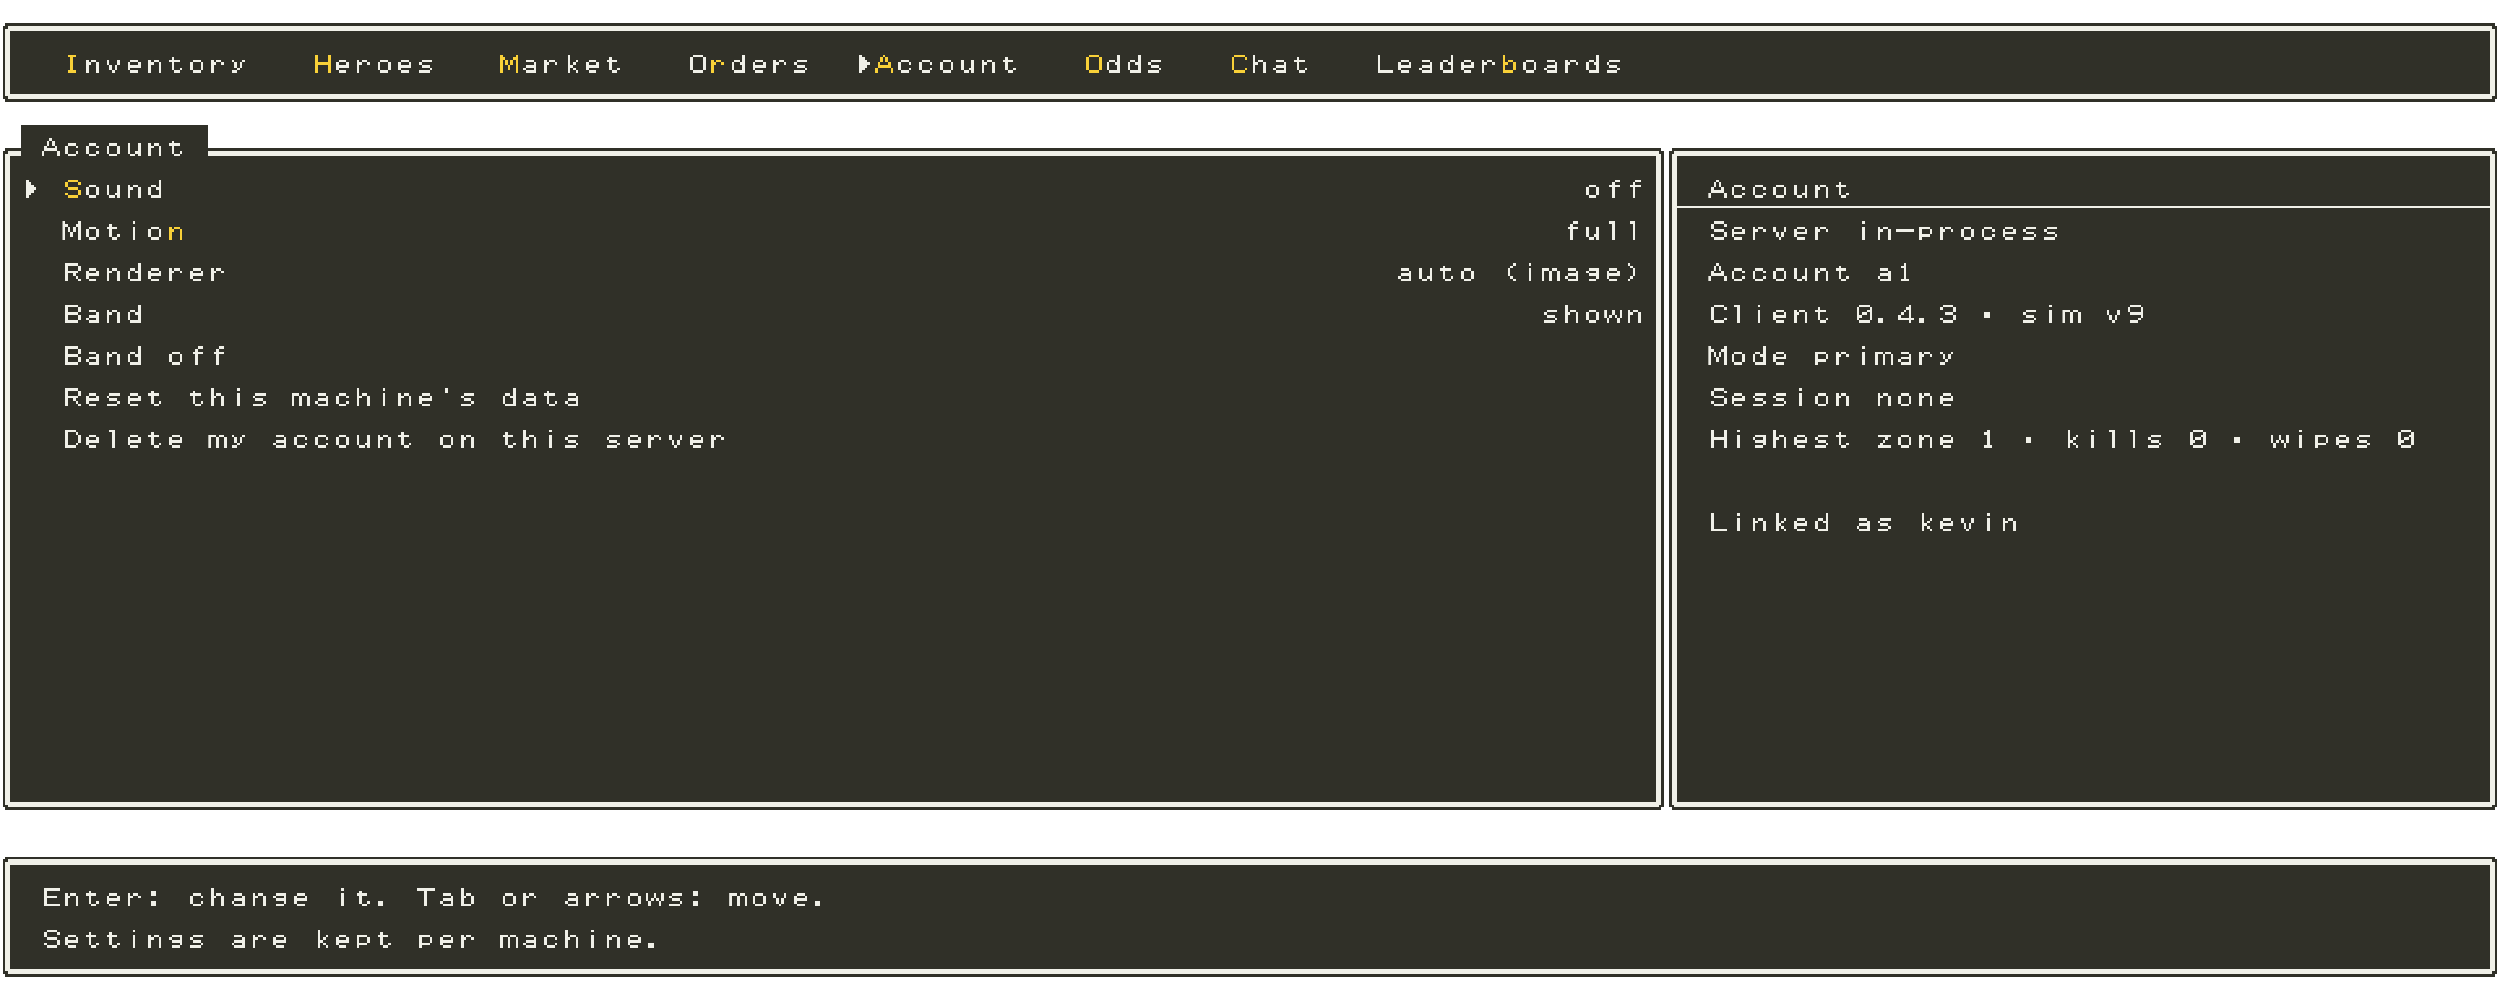
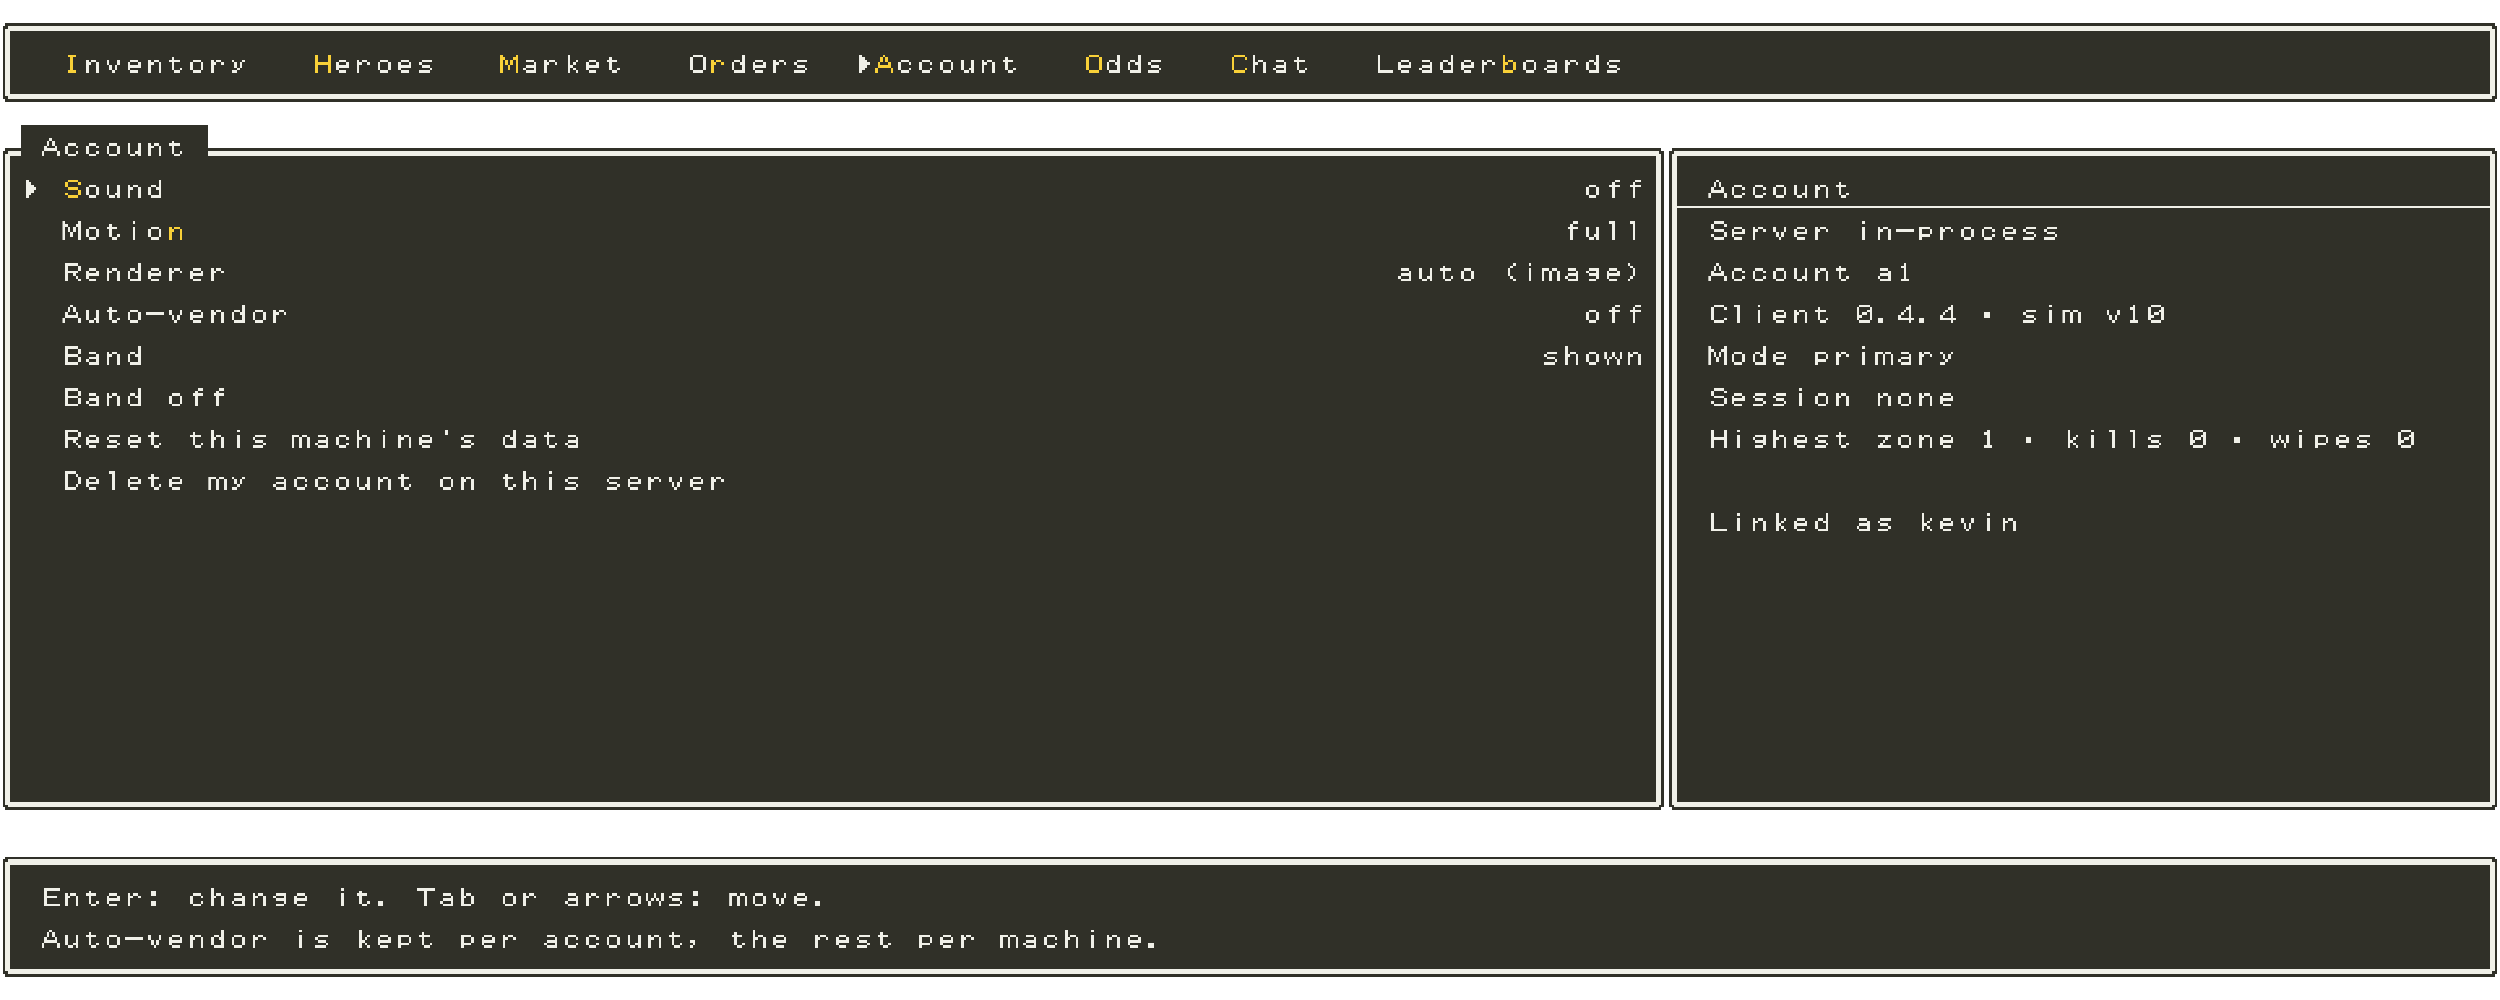
<svg xmlns="http://www.w3.org/2000/svg" viewBox="0 0 960 384" width="960" height="384" shape-rendering="crispEdges">
  <defs>
    <symbol id="g0">
      <path d="M2 5h3v1h-3zM3 6h1v1h-1zM3 7h1v1h-1zM3 8h1v1h-1zM3 9h1v1h-1zM3 10h1v1h-1zM2 11h3v1h-3z" />
    </symbol>
    <symbol id="g1">
      <path d="M1 7h1v1h-1zM3 7h2v1h-2zM1 8h2v1h-2zM5 8h1v1h-1zM1 9h1v1h-1zM5 9h1v1h-1zM1 10h1v1h-1zM5 10h1v1h-1zM1 11h1v1h-1zM5 11h1v1h-1z" />
    </symbol>
    <symbol id="g2">
      <path d="M1 7h1v1h-1zM5 7h1v1h-1zM1 8h1v1h-1zM5 8h1v1h-1zM2 9h1v1h-1zM4 9h1v1h-1zM2 10h1v1h-1zM4 10h1v1h-1zM3 11h1v1h-1z" />
    </symbol>
    <symbol id="g3">
      <path d="M2 7h3v1h-3zM1 8h1v1h-1zM5 8h1v1h-1zM1 9h5v1h-5zM1 10h1v1h-1zM2 11h3v1h-3z" />
    </symbol>
    <symbol id="g4">
      <path d="M2 6h1v1h-1zM1 7h4v1h-4zM2 8h1v1h-1zM2 9h1v1h-1zM2 10h1v1h-1zM5 10h1v1h-1zM3 11h2v1h-2z" />
    </symbol>
    <symbol id="g5">
      <path d="M2 7h3v1h-3zM1 8h1v1h-1zM5 8h1v1h-1zM1 9h1v1h-1zM5 9h1v1h-1zM1 10h1v1h-1zM5 10h1v1h-1zM2 11h3v1h-3z" />
    </symbol>
    <symbol id="g6">
      <path d="M1 7h1v1h-1zM3 7h2v1h-2zM1 8h2v1h-2zM5 8h1v1h-1zM1 9h1v1h-1zM1 10h1v1h-1zM1 11h1v1h-1z" />
    </symbol>
    <symbol id="g7">
      <path d="M1 7h1v1h-1zM5 7h1v1h-1zM2 8h1v1h-1zM4 8h1v1h-1zM2 9h1v1h-1zM4 9h1v1h-1zM3 10h1v1h-1zM1 11h2v1h-2z" />
    </symbol>
    <symbol id="g8">
      <path d="M1 5h1v1h-1zM6 5h1v1h-1zM1 6h1v1h-1zM6 6h1v1h-1zM1 7h1v1h-1zM6 7h1v1h-1zM1 8h6v1h-6zM1 9h1v1h-1zM6 9h1v1h-1zM1 10h1v1h-1zM6 10h1v1h-1zM1 11h1v1h-1zM6 11h1v1h-1z" />
    </symbol>
    <symbol id="g9">
      <path d="M2 7h4v1h-4zM1 8h1v1h-1zM2 9h3v1h-3zM5 10h1v1h-1zM1 11h4v1h-4z" />
    </symbol>
    <symbol id="g10">
      <path d="M0 5h1v1h-1zM6 5h1v1h-1zM0 6h2v1h-2zM5 6h2v1h-2zM0 7h1v1h-1zM2 7h1v1h-1zM4 7h1v1h-1zM6 7h1v1h-1zM0 8h1v1h-1zM2 8h1v1h-1zM4 8h1v1h-1zM6 8h1v1h-1zM0 9h1v1h-1zM3 9h1v1h-1zM6 9h1v1h-1zM0 10h1v1h-1zM3 10h1v1h-1zM6 10h1v1h-1zM0 11h1v1h-1zM6 11h1v1h-1z" />
    </symbol>
    <symbol id="g11">
      <path d="M2 7h3v1h-3zM5 8h1v1h-1zM2 9h4v1h-4zM1 10h1v1h-1zM5 10h1v1h-1zM2 11h4v1h-4z" />
    </symbol>
    <symbol id="g12">
      <path d="M2 5h1v1h-1zM2 6h1v1h-1zM2 7h1v1h-1zM5 7h1v1h-1zM2 8h1v1h-1zM4 8h1v1h-1zM2 9h2v1h-2zM2 10h1v1h-1zM4 10h1v1h-1zM2 11h1v1h-1zM5 11h1v1h-1z" />
    </symbol>
    <symbol id="g13">
      <path d="M2 5h4v1h-4zM1 6h1v1h-1zM6 6h1v1h-1zM1 7h1v1h-1zM6 7h1v1h-1zM1 8h1v1h-1zM6 8h1v1h-1zM1 9h1v1h-1zM6 9h1v1h-1zM1 10h1v1h-1zM6 10h1v1h-1zM2 11h4v1h-4z" />
    </symbol>
    <symbol id="g14">
      <path d="M5 5h1v1h-1zM5 6h1v1h-1zM2 7h2v1h-2zM5 7h1v1h-1zM1 8h1v1h-1zM4 8h2v1h-2zM1 9h1v1h-1zM5 9h1v1h-1zM1 10h1v1h-1zM5 10h1v1h-1zM2 11h4v1h-4z" />
    </symbol>
    <symbol id="g15">
      <path d="M2 5h1v1h-1zM2 6h2v1h-2zM2 7h3v1h-3zM2 8h4v1h-4zM2 9h3v1h-3zM2 10h2v1h-2zM2 11h1v1h-1z" />
    </symbol>
    <symbol id="g16">
      <path d="M3 5h1v1h-1zM2 6h1v1h-1zM4 6h1v1h-1zM2 7h1v1h-1zM4 7h1v1h-1zM1 8h1v1h-1zM5 8h1v1h-1zM1 9h5v1h-5zM0 10h1v1h-1zM6 10h1v1h-1zM0 11h1v1h-1zM6 11h1v1h-1z" />
    </symbol>
    <symbol id="g17">
      <path d="M2 7h3v1h-3zM1 8h1v1h-1zM5 8h1v1h-1zM1 9h1v1h-1zM1 10h1v1h-1zM5 10h1v1h-1zM2 11h3v1h-3z" />
    </symbol>
    <symbol id="g18">
      <path d="M1 7h1v1h-1zM5 7h1v1h-1zM1 8h1v1h-1zM5 8h1v1h-1zM1 9h1v1h-1zM5 9h1v1h-1zM1 10h1v1h-1zM4 10h2v1h-2zM2 11h2v1h-2zM5 11h1v1h-1z" />
    </symbol>
    <symbol id="g19">
      <path d="M2 5h4v1h-4zM1 6h1v1h-1zM6 6h1v1h-1zM1 7h1v1h-1zM1 8h1v1h-1zM1 9h1v1h-1zM1 10h1v1h-1zM6 10h1v1h-1zM2 11h4v1h-4z" />
    </symbol>
    <symbol id="g20">
      <path d="M1 5h1v1h-1zM1 6h1v1h-1zM1 7h1v1h-1zM3 7h2v1h-2zM1 8h2v1h-2zM5 8h1v1h-1zM1 9h1v1h-1zM5 9h1v1h-1zM1 10h1v1h-1zM5 10h1v1h-1zM1 11h1v1h-1zM5 11h1v1h-1z" />
    </symbol>
    <symbol id="g21">
      <path d="M1 5h1v1h-1zM1 6h1v1h-1zM1 7h1v1h-1zM1 8h1v1h-1zM1 9h1v1h-1zM1 10h1v1h-1zM1 11h6v1h-6z" />
    </symbol>
    <symbol id="g22">
      <path d="M1 5h1v1h-1zM1 6h1v1h-1zM1 7h1v1h-1zM3 7h2v1h-2zM1 8h2v1h-2zM5 8h1v1h-1zM1 9h1v1h-1zM5 9h1v1h-1zM1 10h1v1h-1zM5 10h1v1h-1zM1 11h4v1h-4z" />
    </symbol>
    <symbol id="g23">
      <path d="M2 5h4v1h-4zM1 6h1v1h-1zM6 6h1v1h-1zM1 7h1v1h-1zM2 8h4v1h-4zM6 9h1v1h-1zM1 10h1v1h-1zM6 10h1v1h-1zM2 11h4v1h-4z" />
    </symbol>
    <symbol id="g24">
      <path d="M4 5h2v1h-2zM3 6h1v1h-1zM2 7h4v1h-4zM3 8h1v1h-1zM3 9h1v1h-1zM3 10h1v1h-1zM3 11h1v1h-1z" />
    </symbol>
    <symbol id="g25">
      <path d="M3 5h1v1h-1zM3 7h1v1h-1zM3 8h1v1h-1zM3 9h1v1h-1zM3 10h1v1h-1zM3 11h1v1h-1z" />
    </symbol>
    <symbol id="g26">
      <path d="M2 5h2v1h-2zM3 6h1v1h-1zM3 7h1v1h-1zM3 8h1v1h-1zM3 9h1v1h-1zM3 10h1v1h-1zM3 11h1v1h-1z" />
    </symbol>
    <symbol id="g27">
      <path d="M1 5h5v1h-5zM1 6h1v1h-1zM6 6h1v1h-1zM1 7h1v1h-1zM6 7h1v1h-1zM1 8h5v1h-5zM1 9h1v1h-1zM4 9h1v1h-1zM1 10h1v1h-1zM5 10h1v1h-1zM1 11h1v1h-1zM6 11h1v1h-1z" />
    </symbol>
    <symbol id="g28">
      <path d="M5 5h1v1h-1zM4 6h1v1h-1zM3 7h1v1h-1zM3 8h1v1h-1zM3 9h1v1h-1zM4 10h1v1h-1zM5 11h1v1h-1z" />
    </symbol>
    <symbol id="g29">
      <path d="M0 7h3v1h-3zM4 7h2v1h-2zM0 8h1v1h-1zM3 8h1v1h-1zM6 8h1v1h-1zM0 9h1v1h-1zM3 9h1v1h-1zM6 9h1v1h-1zM0 10h1v1h-1zM3 10h1v1h-1zM6 10h1v1h-1zM0 11h1v1h-1zM3 11h1v1h-1zM6 11h1v1h-1z" />
    </symbol>
    <symbol id="g30">
      <path d="M2 7h4v1h-4zM1 8h1v1h-1zM5 8h1v1h-1zM2 9h4v1h-4zM5 10h1v1h-1zM2 11h3v1h-3z" />
    </symbol>
    <symbol id="g31">
      <path d="M1 5h1v1h-1zM2 6h1v1h-1zM3 7h1v1h-1zM3 8h1v1h-1zM3 9h1v1h-1zM2 10h1v1h-1zM1 11h1v1h-1z" />
    </symbol>
    <symbol id="g32">
+       <path d="M0 8h7v1h-7z" />
+     </symbol>
+     <symbol id="g33">
      <path d="M1 5h5v1h-5zM1 6h1v1h-1zM6 6h1v1h-1zM1 7h1v1h-1zM6 7h1v1h-1zM1 8h5v1h-5zM1 9h1v1h-1zM6 9h1v1h-1zM1 10h1v1h-1zM6 10h1v1h-1zM1 11h5v1h-5z" />
    </symbol>
-     <symbol id="g33">
+     <symbol id="g34">
      <path d="M0 7h1v1h-1zM3 7h1v1h-1zM6 7h1v1h-1zM0 8h1v1h-1zM3 8h1v1h-1zM6 8h1v1h-1zM0 9h1v1h-1zM2 9h1v1h-1zM4 9h1v1h-1zM6 9h1v1h-1zM1 10h1v1h-1zM5 10h1v1h-1zM1 11h1v1h-1zM5 11h1v1h-1z" />
    </symbol>
-     <symbol id="g34">
+     <symbol id="g35">
      <path d="M3 5h1v1h-1zM3 6h1v1h-1z" />
    </symbol>
-     <symbol id="g35">
+     <symbol id="g36">
      <path d="M1 5h4v1h-4zM1 6h1v1h-1zM5 6h1v1h-1zM1 7h1v1h-1zM6 7h1v1h-1zM1 8h1v1h-1zM6 8h1v1h-1zM1 9h1v1h-1zM6 9h1v1h-1zM1 10h1v1h-1zM5 10h1v1h-1zM1 11h4v1h-4z" />
-     </symbol>
-     <symbol id="g36">
-       <path d="M0 8h7v1h-7z" />
    </symbol>
    <symbol id="g37">
      <path d="M1 7h4v1h-4zM1 8h1v1h-1zM5 8h1v1h-1zM1 9h1v1h-1zM5 9h1v1h-1zM1 10h4v1h-4zM1 11h1v1h-1z" />
    </symbol>
    <symbol id="g38">
      <path d="M3 5h1v1h-1zM2 6h2v1h-2zM3 7h1v1h-1zM3 8h1v1h-1zM3 9h1v1h-1zM3 10h1v1h-1zM2 11h3v1h-3z" />
    </symbol>
    <symbol id="g39">
      <path d="M2 5h4v1h-4zM1 6h1v1h-1zM6 6h1v1h-1zM1 7h1v1h-1zM5 7h2v1h-2zM1 8h1v1h-1zM3 8h2v1h-2zM6 8h1v1h-1zM1 9h2v1h-2zM6 9h1v1h-1zM1 10h1v1h-1zM6 10h1v1h-1zM2 11h4v1h-4z" />
    </symbol>
    <symbol id="g40">
      <path d="M1 10h2v1h-2zM1 11h2v1h-2z" />
    </symbol>
    <symbol id="g41">
      <path d="M5 5h1v1h-1zM4 6h2v1h-2zM3 7h1v1h-1zM5 7h1v1h-1zM2 8h1v1h-1zM5 8h1v1h-1zM1 9h1v1h-1zM5 9h1v1h-1zM1 10h6v1h-6zM5 11h1v1h-1z" />
    </symbol>
    <symbol id="g42">
-       <path d="M2 5h4v1h-4zM1 6h1v1h-1zM6 6h1v1h-1zM6 7h1v1h-1zM3 8h3v1h-3zM6 9h1v1h-1zM1 10h1v1h-1zM6 10h1v1h-1zM2 11h4v1h-4z" />
+       <path d="M2 8h2v1h-2zM2 9h2v1h-2z" />
    </symbol>
    <symbol id="g43">
-       <path d="M2 8h2v1h-2zM2 9h2v1h-2z" />
+       <path d="M1 7h5v1h-5zM4 8h1v1h-1zM3 9h1v1h-1zM2 10h1v1h-1zM1 11h5v1h-5z" />
    </symbol>
    <symbol id="g44">
-       <path d="M2 5h4v1h-4zM1 6h1v1h-1zM6 6h1v1h-1zM1 7h1v1h-1zM6 7h1v1h-1zM2 8h5v1h-5zM6 9h1v1h-1zM5 10h1v1h-1zM2 11h3v1h-3z" />
+       <path d="M1 5h6v1h-6zM1 6h1v1h-1zM1 7h1v1h-1zM1 8h5v1h-5zM1 9h1v1h-1zM1 10h1v1h-1zM1 11h6v1h-6z" />
    </symbol>
    <symbol id="g45">
-       <path d="M1 7h5v1h-5zM4 8h1v1h-1zM3 9h1v1h-1zM2 10h1v1h-1zM1 11h5v1h-5z" />
+       <path d="M2 6h2v1h-2zM2 7h2v1h-2zM2 10h2v1h-2zM2 11h2v1h-2z" />
    </symbol>
    <symbol id="g46">
-       <path d="M1 5h6v1h-6zM1 6h1v1h-1zM1 7h1v1h-1zM1 8h5v1h-5zM1 9h1v1h-1zM1 10h1v1h-1zM1 11h6v1h-6z" />
+       <path d="M0 5h7v1h-7zM3 6h1v1h-1zM3 7h1v1h-1zM3 8h1v1h-1zM3 9h1v1h-1zM3 10h1v1h-1zM3 11h1v1h-1z" />
    </symbol>
    <symbol id="g47">
-       <path d="M2 6h2v1h-2zM2 7h2v1h-2zM2 10h2v1h-2zM2 11h2v1h-2z" />
-     </symbol>
-     <symbol id="g48">
-       <path d="M0 5h7v1h-7zM3 6h1v1h-1zM3 7h1v1h-1zM3 8h1v1h-1zM3 9h1v1h-1zM3 10h1v1h-1zM3 11h1v1h-1z" />
+       <path d="M1 9h2v1h-2zM2 10h1v1h-1zM1 11h1v1h-1z" />
    </symbol>
  </defs>
  <g id="w-tab">
    <path fill="#303028" d="M2 9H958V10H959V38H958V39H2V38H1V10H2Z" />
    <g fill="#f0f0e8">
      <rect x="3" y="10" width="954" height="1" />
      <rect x="2" y="11" width="956" height="1" />
      <rect x="2" y="36" width="956" height="1" />
      <rect x="3" y="37" width="954" height="1" />
      <rect x="2" y="12" width="2" height="24" />
      <rect x="956" y="12" width="2" height="24" />
    </g>
    <use href="#g15" x="328" y="16" fill="#f0f0e8" />
    <use href="#g0" x="24" y="16" fill="#f8d038" />
    <use href="#g1" x="32" y="16" fill="#f0f0e8" />
    <use href="#g2" x="40" y="16" fill="#f0f0e8" />
    <use href="#g3" x="48" y="16" fill="#f0f0e8" />
    <use href="#g1" x="56" y="16" fill="#f0f0e8" />
    <use href="#g4" x="64" y="16" fill="#f0f0e8" />
    <use href="#g5" x="72" y="16" fill="#f0f0e8" />
    <use href="#g6" x="80" y="16" fill="#f0f0e8" />
    <use href="#g7" x="88" y="16" fill="#f0f0e8" />
    <use href="#g8" x="120" y="16" fill="#f8d038" />
    <use href="#g3" x="128" y="16" fill="#f0f0e8" />
    <use href="#g6" x="136" y="16" fill="#f0f0e8" />
    <use href="#g5" x="144" y="16" fill="#f0f0e8" />
    <use href="#g3" x="152" y="16" fill="#f0f0e8" />
    <use href="#g9" x="160" y="16" fill="#f0f0e8" />
    <use href="#g10" x="192" y="16" fill="#f8d038" />
    <use href="#g11" x="200" y="16" fill="#f0f0e8" />
    <use href="#g6" x="208" y="16" fill="#f0f0e8" />
    <use href="#g12" x="216" y="16" fill="#f0f0e8" />
    <use href="#g3" x="224" y="16" fill="#f0f0e8" />
    <use href="#g4" x="232" y="16" fill="#f0f0e8" />
    <use href="#g13" x="264" y="16" fill="#f0f0e8" />
    <use href="#g6" x="272" y="16" fill="#f8d038" />
    <use href="#g14" x="280" y="16" fill="#f0f0e8" />
    <use href="#g3" x="288" y="16" fill="#f0f0e8" />
    <use href="#g6" x="296" y="16" fill="#f0f0e8" />
    <use href="#g9" x="304" y="16" fill="#f0f0e8" />
    <use href="#g16" x="336" y="16" fill="#f8d038" />
    <use href="#g17" x="344" y="16" fill="#f0f0e8" />
    <use href="#g17" x="352" y="16" fill="#f0f0e8" />
    <use href="#g5" x="360" y="16" fill="#f0f0e8" />
    <use href="#g18" x="368" y="16" fill="#f0f0e8" />
    <use href="#g1" x="376" y="16" fill="#f0f0e8" />
    <use href="#g4" x="384" y="16" fill="#f0f0e8" />
    <use href="#g13" x="416" y="16" fill="#f8d038" />
    <use href="#g14" x="424" y="16" fill="#f0f0e8" />
    <use href="#g14" x="432" y="16" fill="#f0f0e8" />
    <use href="#g9" x="440" y="16" fill="#f0f0e8" />
    <use href="#g19" x="472" y="16" fill="#f8d038" />
    <use href="#g20" x="480" y="16" fill="#f0f0e8" />
    <use href="#g11" x="488" y="16" fill="#f0f0e8" />
    <use href="#g4" x="496" y="16" fill="#f0f0e8" />
    <use href="#g21" x="528" y="16" fill="#f0f0e8" />
    <use href="#g3" x="536" y="16" fill="#f0f0e8" />
    <use href="#g11" x="544" y="16" fill="#f0f0e8" />
    <use href="#g14" x="552" y="16" fill="#f0f0e8" />
    <use href="#g3" x="560" y="16" fill="#f0f0e8" />
    <use href="#g6" x="568" y="16" fill="#f0f0e8" />
    <use href="#g22" x="576" y="16" fill="#f8d038" />
    <use href="#g5" x="584" y="16" fill="#f0f0e8" />
    <use href="#g11" x="592" y="16" fill="#f0f0e8" />
    <use href="#g6" x="600" y="16" fill="#f0f0e8" />
    <use href="#g14" x="608" y="16" fill="#f0f0e8" />
    <use href="#g9" x="616" y="16" fill="#f0f0e8" />
  </g>
  <g id="w-list" transform="translate(0 48)">
    <path fill="#303028" d="M2 9H638V10H639V262H638V263H2V262H1V10H2Z" />
    <g fill="#f0f0e8">
      <rect x="3" y="10" width="634" height="1" />
      <rect x="2" y="11" width="636" height="1" />
      <rect x="2" y="260" width="636" height="1" />
      <rect x="3" y="261" width="634" height="1" />
      <rect x="2" y="12" width="2" height="248" />
      <rect x="636" y="12" width="2" height="248" />
    </g>
    <rect x="8" y="0" width="72" height="16" fill="#303028" />
    <use href="#g16" x="16" y="0" fill="#f0f0e8" />
    <use href="#g17" x="24" y="0" fill="#f0f0e8" />
    <use href="#g17" x="32" y="0" fill="#f0f0e8" />
    <use href="#g5" x="40" y="0" fill="#f0f0e8" />
    <use href="#g18" x="48" y="0" fill="#f0f0e8" />
    <use href="#g1" x="56" y="0" fill="#f0f0e8" />
    <use href="#g4" x="64" y="0" fill="#f0f0e8" />
    <use href="#g15" x="8" y="16" fill="#f0f0e8" />
    <use href="#g23" x="24" y="16" fill="#f8d038" />
    <use href="#g5" x="32" y="16" fill="#f0f0e8" />
    <use href="#g18" x="40" y="16" fill="#f0f0e8" />
    <use href="#g1" x="48" y="16" fill="#f0f0e8" />
    <use href="#g14" x="56" y="16" fill="#f0f0e8" />
    <use href="#g5" x="608" y="16" fill="#f0f0e8" />
    <use href="#g24" x="616" y="16" fill="#f0f0e8" />
    <use href="#g24" x="624" y="16" fill="#f0f0e8" />
    <use href="#g10" x="24" y="32" fill="#f0f0e8" />
    <use href="#g5" x="32" y="32" fill="#f0f0e8" />
    <use href="#g4" x="40" y="32" fill="#f0f0e8" />
    <use href="#g25" x="48" y="32" fill="#f0f0e8" />
    <use href="#g5" x="56" y="32" fill="#f0f0e8" />
    <use href="#g1" x="64" y="32" fill="#f8d038" />
    <use href="#g24" x="600" y="32" fill="#f0f0e8" />
    <use href="#g18" x="608" y="32" fill="#f0f0e8" />
    <use href="#g26" x="616" y="32" fill="#f0f0e8" />
    <use href="#g26" x="624" y="32" fill="#f0f0e8" />
    <use href="#g27" x="24" y="48" fill="#f0f0e8" />
    <use href="#g3" x="32" y="48" fill="#f0f0e8" />
    <use href="#g1" x="40" y="48" fill="#f0f0e8" />
    <use href="#g14" x="48" y="48" fill="#f0f0e8" />
    <use href="#g3" x="56" y="48" fill="#f0f0e8" />
    <use href="#g6" x="64" y="48" fill="#f0f0e8" />
    <use href="#g3" x="72" y="48" fill="#f0f0e8" />
    <use href="#g6" x="80" y="48" fill="#f0f0e8" />
    <use href="#g11" x="536" y="48" fill="#f0f0e8" />
    <use href="#g18" x="544" y="48" fill="#f0f0e8" />
    <use href="#g4" x="552" y="48" fill="#f0f0e8" />
    <use href="#g5" x="560" y="48" fill="#f0f0e8" />
    <use href="#g28" x="576" y="48" fill="#f0f0e8" />
    <use href="#g25" x="584" y="48" fill="#f0f0e8" />
    <use href="#g29" x="592" y="48" fill="#f0f0e8" />
    <use href="#g11" x="600" y="48" fill="#f0f0e8" />
    <use href="#g30" x="608" y="48" fill="#f0f0e8" />
    <use href="#g3" x="616" y="48" fill="#f0f0e8" />
    <use href="#g31" x="624" y="48" fill="#f0f0e8" />
-     <use href="#g32" x="24" y="64" fill="#f0f0e8" />
-     <use href="#g11" x="32" y="64" fill="#f0f0e8" />
-     <use href="#g1" x="40" y="64" fill="#f0f0e8" />
-     <use href="#g14" x="48" y="64" fill="#f0f0e8" />
-     <use href="#g9" x="592" y="64" fill="#f0f0e8" />
-     <use href="#g20" x="600" y="64" fill="#f0f0e8" />
+     <use href="#g16" x="24" y="64" fill="#f0f0e8" />
+     <use href="#g18" x="32" y="64" fill="#f0f0e8" />
+     <use href="#g4" x="40" y="64" fill="#f0f0e8" />
+     <use href="#g5" x="48" y="64" fill="#f0f0e8" />
+     <use href="#g32" x="56" y="64" fill="#f0f0e8" />
+     <use href="#g2" x="64" y="64" fill="#f0f0e8" />
+     <use href="#g3" x="72" y="64" fill="#f0f0e8" />
+     <use href="#g1" x="80" y="64" fill="#f0f0e8" />
+     <use href="#g14" x="88" y="64" fill="#f0f0e8" />
+     <use href="#g5" x="96" y="64" fill="#f0f0e8" />
+     <use href="#g6" x="104" y="64" fill="#f0f0e8" />
    <use href="#g5" x="608" y="64" fill="#f0f0e8" />
-     <use href="#g33" x="616" y="64" fill="#f0f0e8" />
-     <use href="#g1" x="624" y="64" fill="#f0f0e8" />
-     <use href="#g32" x="24" y="80" fill="#f0f0e8" />
+     <use href="#g24" x="616" y="64" fill="#f0f0e8" />
+     <use href="#g24" x="624" y="64" fill="#f0f0e8" />
+     <use href="#g33" x="24" y="80" fill="#f0f0e8" />
    <use href="#g11" x="32" y="80" fill="#f0f0e8" />
    <use href="#g1" x="40" y="80" fill="#f0f0e8" />
    <use href="#g14" x="48" y="80" fill="#f0f0e8" />
-     <use href="#g5" x="64" y="80" fill="#f0f0e8" />
-     <use href="#g24" x="72" y="80" fill="#f0f0e8" />
-     <use href="#g24" x="80" y="80" fill="#f0f0e8" />
-     <use href="#g27" x="24" y="96" fill="#f0f0e8" />
-     <use href="#g3" x="32" y="96" fill="#f0f0e8" />
-     <use href="#g9" x="40" y="96" fill="#f0f0e8" />
-     <use href="#g3" x="48" y="96" fill="#f0f0e8" />
-     <use href="#g4" x="56" y="96" fill="#f0f0e8" />
-     <use href="#g4" x="72" y="96" fill="#f0f0e8" />
-     <use href="#g20" x="80" y="96" fill="#f0f0e8" />
-     <use href="#g25" x="88" y="96" fill="#f0f0e8" />
-     <use href="#g9" x="96" y="96" fill="#f0f0e8" />
-     <use href="#g29" x="112" y="96" fill="#f0f0e8" />
-     <use href="#g11" x="120" y="96" fill="#f0f0e8" />
-     <use href="#g17" x="128" y="96" fill="#f0f0e8" />
-     <use href="#g20" x="136" y="96" fill="#f0f0e8" />
-     <use href="#g25" x="144" y="96" fill="#f0f0e8" />
-     <use href="#g1" x="152" y="96" fill="#f0f0e8" />
-     <use href="#g3" x="160" y="96" fill="#f0f0e8" />
-     <use href="#g34" x="168" y="96" fill="#f0f0e8" />
-     <use href="#g9" x="176" y="96" fill="#f0f0e8" />
-     <use href="#g14" x="192" y="96" fill="#f0f0e8" />
-     <use href="#g11" x="200" y="96" fill="#f0f0e8" />
-     <use href="#g4" x="208" y="96" fill="#f0f0e8" />
-     <use href="#g11" x="216" y="96" fill="#f0f0e8" />
-     <use href="#g35" x="24" y="112" fill="#f0f0e8" />
+     <use href="#g9" x="592" y="80" fill="#f0f0e8" />
+     <use href="#g20" x="600" y="80" fill="#f0f0e8" />
+     <use href="#g5" x="608" y="80" fill="#f0f0e8" />
+     <use href="#g34" x="616" y="80" fill="#f0f0e8" />
+     <use href="#g1" x="624" y="80" fill="#f0f0e8" />
+     <use href="#g33" x="24" y="96" fill="#f0f0e8" />
+     <use href="#g11" x="32" y="96" fill="#f0f0e8" />
+     <use href="#g1" x="40" y="96" fill="#f0f0e8" />
+     <use href="#g14" x="48" y="96" fill="#f0f0e8" />
+     <use href="#g5" x="64" y="96" fill="#f0f0e8" />
+     <use href="#g24" x="72" y="96" fill="#f0f0e8" />
+     <use href="#g24" x="80" y="96" fill="#f0f0e8" />
+     <use href="#g27" x="24" y="112" fill="#f0f0e8" />
    <use href="#g3" x="32" y="112" fill="#f0f0e8" />
-     <use href="#g26" x="40" y="112" fill="#f0f0e8" />
+     <use href="#g9" x="40" y="112" fill="#f0f0e8" />
    <use href="#g3" x="48" y="112" fill="#f0f0e8" />
    <use href="#g4" x="56" y="112" fill="#f0f0e8" />
-     <use href="#g3" x="64" y="112" fill="#f0f0e8" />
-     <use href="#g29" x="80" y="112" fill="#f0f0e8" />
-     <use href="#g7" x="88" y="112" fill="#f0f0e8" />
-     <use href="#g11" x="104" y="112" fill="#f0f0e8" />
-     <use href="#g17" x="112" y="112" fill="#f0f0e8" />
-     <use href="#g17" x="120" y="112" fill="#f0f0e8" />
-     <use href="#g5" x="128" y="112" fill="#f0f0e8" />
-     <use href="#g18" x="136" y="112" fill="#f0f0e8" />
-     <use href="#g1" x="144" y="112" fill="#f0f0e8" />
-     <use href="#g4" x="152" y="112" fill="#f0f0e8" />
-     <use href="#g5" x="168" y="112" fill="#f0f0e8" />
-     <use href="#g1" x="176" y="112" fill="#f0f0e8" />
-     <use href="#g4" x="192" y="112" fill="#f0f0e8" />
-     <use href="#g20" x="200" y="112" fill="#f0f0e8" />
-     <use href="#g25" x="208" y="112" fill="#f0f0e8" />
-     <use href="#g9" x="216" y="112" fill="#f0f0e8" />
-     <use href="#g9" x="232" y="112" fill="#f0f0e8" />
-     <use href="#g3" x="240" y="112" fill="#f0f0e8" />
-     <use href="#g6" x="248" y="112" fill="#f0f0e8" />
-     <use href="#g2" x="256" y="112" fill="#f0f0e8" />
-     <use href="#g3" x="264" y="112" fill="#f0f0e8" />
-     <use href="#g6" x="272" y="112" fill="#f0f0e8" />
+     <use href="#g4" x="72" y="112" fill="#f0f0e8" />
+     <use href="#g20" x="80" y="112" fill="#f0f0e8" />
+     <use href="#g25" x="88" y="112" fill="#f0f0e8" />
+     <use href="#g9" x="96" y="112" fill="#f0f0e8" />
+     <use href="#g29" x="112" y="112" fill="#f0f0e8" />
+     <use href="#g11" x="120" y="112" fill="#f0f0e8" />
+     <use href="#g17" x="128" y="112" fill="#f0f0e8" />
+     <use href="#g20" x="136" y="112" fill="#f0f0e8" />
+     <use href="#g25" x="144" y="112" fill="#f0f0e8" />
+     <use href="#g1" x="152" y="112" fill="#f0f0e8" />
+     <use href="#g3" x="160" y="112" fill="#f0f0e8" />
+     <use href="#g35" x="168" y="112" fill="#f0f0e8" />
+     <use href="#g9" x="176" y="112" fill="#f0f0e8" />
+     <use href="#g14" x="192" y="112" fill="#f0f0e8" />
+     <use href="#g11" x="200" y="112" fill="#f0f0e8" />
+     <use href="#g4" x="208" y="112" fill="#f0f0e8" />
+     <use href="#g11" x="216" y="112" fill="#f0f0e8" />
+     <use href="#g36" x="24" y="128" fill="#f0f0e8" />
+     <use href="#g3" x="32" y="128" fill="#f0f0e8" />
+     <use href="#g26" x="40" y="128" fill="#f0f0e8" />
+     <use href="#g3" x="48" y="128" fill="#f0f0e8" />
+     <use href="#g4" x="56" y="128" fill="#f0f0e8" />
+     <use href="#g3" x="64" y="128" fill="#f0f0e8" />
+     <use href="#g29" x="80" y="128" fill="#f0f0e8" />
+     <use href="#g7" x="88" y="128" fill="#f0f0e8" />
+     <use href="#g11" x="104" y="128" fill="#f0f0e8" />
+     <use href="#g17" x="112" y="128" fill="#f0f0e8" />
+     <use href="#g17" x="120" y="128" fill="#f0f0e8" />
+     <use href="#g5" x="128" y="128" fill="#f0f0e8" />
+     <use href="#g18" x="136" y="128" fill="#f0f0e8" />
+     <use href="#g1" x="144" y="128" fill="#f0f0e8" />
+     <use href="#g4" x="152" y="128" fill="#f0f0e8" />
+     <use href="#g5" x="168" y="128" fill="#f0f0e8" />
+     <use href="#g1" x="176" y="128" fill="#f0f0e8" />
+     <use href="#g4" x="192" y="128" fill="#f0f0e8" />
+     <use href="#g20" x="200" y="128" fill="#f0f0e8" />
+     <use href="#g25" x="208" y="128" fill="#f0f0e8" />
+     <use href="#g9" x="216" y="128" fill="#f0f0e8" />
+     <use href="#g9" x="232" y="128" fill="#f0f0e8" />
+     <use href="#g3" x="240" y="128" fill="#f0f0e8" />
+     <use href="#g6" x="248" y="128" fill="#f0f0e8" />
+     <use href="#g2" x="256" y="128" fill="#f0f0e8" />
+     <use href="#g3" x="264" y="128" fill="#f0f0e8" />
+     <use href="#g6" x="272" y="128" fill="#f0f0e8" />
  </g>
  <g id="w-detail" transform="translate(0 48)">
    <path fill="#303028" d="M642 9H958V10H959V262H958V263H642V262H641V10H642Z" />
    <g fill="#f0f0e8">
      <rect x="643" y="10" width="314" height="1" />
      <rect x="642" y="11" width="316" height="1" />
      <rect x="642" y="260" width="316" height="1" />
      <rect x="643" y="261" width="314" height="1" />
      <rect x="642" y="12" width="2" height="248" />
      <rect x="956" y="12" width="2" height="248" />
    </g>
    <use href="#g16" x="656" y="16" fill="#f0f0e8" />
    <use href="#g17" x="664" y="16" fill="#f0f0e8" />
    <use href="#g17" x="672" y="16" fill="#f0f0e8" />
    <use href="#g5" x="680" y="16" fill="#f0f0e8" />
    <use href="#g18" x="688" y="16" fill="#f0f0e8" />
    <use href="#g1" x="696" y="16" fill="#f0f0e8" />
    <use href="#g4" x="704" y="16" fill="#f0f0e8" />
    <rect x="642" y="31" width="316" height="1" fill="#f0f0e8" />
    <use href="#g23" x="656" y="32" fill="#f0f0e8" />
    <use href="#g3" x="664" y="32" fill="#f0f0e8" />
    <use href="#g6" x="672" y="32" fill="#f0f0e8" />
    <use href="#g2" x="680" y="32" fill="#f0f0e8" />
    <use href="#g3" x="688" y="32" fill="#f0f0e8" />
    <use href="#g6" x="696" y="32" fill="#f0f0e8" />
    <use href="#g25" x="712" y="32" fill="#f0f0e8" />
    <use href="#g1" x="720" y="32" fill="#f0f0e8" />
-     <use href="#g36" x="728" y="32" fill="#f0f0e8" />
+     <use href="#g32" x="728" y="32" fill="#f0f0e8" />
    <use href="#g37" x="736" y="32" fill="#f0f0e8" />
    <use href="#g6" x="744" y="32" fill="#f0f0e8" />
    <use href="#g5" x="752" y="32" fill="#f0f0e8" />
    <use href="#g17" x="760" y="32" fill="#f0f0e8" />
    <use href="#g3" x="768" y="32" fill="#f0f0e8" />
    <use href="#g9" x="776" y="32" fill="#f0f0e8" />
    <use href="#g9" x="784" y="32" fill="#f0f0e8" />
    <use href="#g16" x="656" y="48" fill="#f0f0e8" />
    <use href="#g17" x="664" y="48" fill="#f0f0e8" />
    <use href="#g17" x="672" y="48" fill="#f0f0e8" />
    <use href="#g5" x="680" y="48" fill="#f0f0e8" />
    <use href="#g18" x="688" y="48" fill="#f0f0e8" />
    <use href="#g1" x="696" y="48" fill="#f0f0e8" />
    <use href="#g4" x="704" y="48" fill="#f0f0e8" />
    <use href="#g11" x="720" y="48" fill="#f0f0e8" />
    <use href="#g38" x="728" y="48" fill="#f0f0e8" />
    <use href="#g19" x="656" y="64" fill="#f0f0e8" />
    <use href="#g26" x="664" y="64" fill="#f0f0e8" />
    <use href="#g25" x="672" y="64" fill="#f0f0e8" />
    <use href="#g3" x="680" y="64" fill="#f0f0e8" />
    <use href="#g1" x="688" y="64" fill="#f0f0e8" />
    <use href="#g4" x="696" y="64" fill="#f0f0e8" />
    <use href="#g39" x="712" y="64" fill="#f0f0e8" />
    <use href="#g40" x="720" y="64" fill="#f0f0e8" />
    <use href="#g41" x="728" y="64" fill="#f0f0e8" />
    <use href="#g40" x="736" y="64" fill="#f0f0e8" />
-     <use href="#g42" x="744" y="64" fill="#f0f0e8" />
-     <use href="#g43" x="760" y="64" fill="#f0f0e8" />
+     <use href="#g41" x="744" y="64" fill="#f0f0e8" />
+     <use href="#g42" x="760" y="64" fill="#f0f0e8" />
    <use href="#g9" x="776" y="64" fill="#f0f0e8" />
    <use href="#g25" x="784" y="64" fill="#f0f0e8" />
    <use href="#g29" x="792" y="64" fill="#f0f0e8" />
    <use href="#g2" x="808" y="64" fill="#f0f0e8" />
-     <use href="#g44" x="816" y="64" fill="#f0f0e8" />
+     <use href="#g38" x="816" y="64" fill="#f0f0e8" />
+     <use href="#g39" x="824" y="64" fill="#f0f0e8" />
    <use href="#g10" x="656" y="80" fill="#f0f0e8" />
    <use href="#g5" x="664" y="80" fill="#f0f0e8" />
    <use href="#g14" x="672" y="80" fill="#f0f0e8" />
    <use href="#g3" x="680" y="80" fill="#f0f0e8" />
    <use href="#g37" x="696" y="80" fill="#f0f0e8" />
    <use href="#g6" x="704" y="80" fill="#f0f0e8" />
    <use href="#g25" x="712" y="80" fill="#f0f0e8" />
    <use href="#g29" x="720" y="80" fill="#f0f0e8" />
    <use href="#g11" x="728" y="80" fill="#f0f0e8" />
    <use href="#g6" x="736" y="80" fill="#f0f0e8" />
    <use href="#g7" x="744" y="80" fill="#f0f0e8" />
    <use href="#g23" x="656" y="96" fill="#f0f0e8" />
    <use href="#g3" x="664" y="96" fill="#f0f0e8" />
    <use href="#g9" x="672" y="96" fill="#f0f0e8" />
    <use href="#g9" x="680" y="96" fill="#f0f0e8" />
    <use href="#g25" x="688" y="96" fill="#f0f0e8" />
    <use href="#g5" x="696" y="96" fill="#f0f0e8" />
    <use href="#g1" x="704" y="96" fill="#f0f0e8" />
    <use href="#g1" x="720" y="96" fill="#f0f0e8" />
    <use href="#g5" x="728" y="96" fill="#f0f0e8" />
    <use href="#g1" x="736" y="96" fill="#f0f0e8" />
    <use href="#g3" x="744" y="96" fill="#f0f0e8" />
    <use href="#g8" x="656" y="112" fill="#f0f0e8" />
    <use href="#g25" x="664" y="112" fill="#f0f0e8" />
    <use href="#g30" x="672" y="112" fill="#f0f0e8" />
    <use href="#g20" x="680" y="112" fill="#f0f0e8" />
    <use href="#g3" x="688" y="112" fill="#f0f0e8" />
    <use href="#g9" x="696" y="112" fill="#f0f0e8" />
    <use href="#g4" x="704" y="112" fill="#f0f0e8" />
-     <use href="#g45" x="720" y="112" fill="#f0f0e8" />
+     <use href="#g43" x="720" y="112" fill="#f0f0e8" />
    <use href="#g5" x="728" y="112" fill="#f0f0e8" />
    <use href="#g1" x="736" y="112" fill="#f0f0e8" />
    <use href="#g3" x="744" y="112" fill="#f0f0e8" />
    <use href="#g38" x="760" y="112" fill="#f0f0e8" />
-     <use href="#g43" x="776" y="112" fill="#f0f0e8" />
+     <use href="#g42" x="776" y="112" fill="#f0f0e8" />
    <use href="#g12" x="792" y="112" fill="#f0f0e8" />
    <use href="#g25" x="800" y="112" fill="#f0f0e8" />
    <use href="#g26" x="808" y="112" fill="#f0f0e8" />
    <use href="#g26" x="816" y="112" fill="#f0f0e8" />
    <use href="#g9" x="824" y="112" fill="#f0f0e8" />
    <use href="#g39" x="840" y="112" fill="#f0f0e8" />
-     <use href="#g43" x="856" y="112" fill="#f0f0e8" />
-     <use href="#g33" x="872" y="112" fill="#f0f0e8" />
+     <use href="#g42" x="856" y="112" fill="#f0f0e8" />
+     <use href="#g34" x="872" y="112" fill="#f0f0e8" />
    <use href="#g25" x="880" y="112" fill="#f0f0e8" />
    <use href="#g37" x="888" y="112" fill="#f0f0e8" />
    <use href="#g3" x="896" y="112" fill="#f0f0e8" />
    <use href="#g9" x="904" y="112" fill="#f0f0e8" />
    <use href="#g39" x="920" y="112" fill="#f0f0e8" />
    <use href="#g21" x="656" y="144" fill="#f0f0e8" />
    <use href="#g25" x="664" y="144" fill="#f0f0e8" />
    <use href="#g1" x="672" y="144" fill="#f0f0e8" />
    <use href="#g12" x="680" y="144" fill="#f0f0e8" />
    <use href="#g3" x="688" y="144" fill="#f0f0e8" />
    <use href="#g14" x="696" y="144" fill="#f0f0e8" />
    <use href="#g11" x="712" y="144" fill="#f0f0e8" />
    <use href="#g9" x="720" y="144" fill="#f0f0e8" />
    <use href="#g12" x="736" y="144" fill="#f0f0e8" />
    <use href="#g3" x="744" y="144" fill="#f0f0e8" />
    <use href="#g2" x="752" y="144" fill="#f0f0e8" />
    <use href="#g25" x="760" y="144" fill="#f0f0e8" />
    <use href="#g1" x="768" y="144" fill="#f0f0e8" />
  </g>
  <g id="w-message" transform="translate(0 320)">
    <path fill="#303028" d="M2 9H958V10H959V54H958V55H2V54H1V10H2Z" />
    <g fill="#f0f0e8">
      <rect x="3" y="10" width="954" height="1" />
      <rect x="2" y="11" width="956" height="1" />
      <rect x="2" y="52" width="956" height="1" />
      <rect x="3" y="53" width="954" height="1" />
      <rect x="2" y="12" width="2" height="40" />
      <rect x="956" y="12" width="2" height="40" />
    </g>
-     <use href="#g46" x="16" y="16" fill="#f0f0e8" />
+     <use href="#g44" x="16" y="16" fill="#f0f0e8" />
    <use href="#g1" x="24" y="16" fill="#f0f0e8" />
    <use href="#g4" x="32" y="16" fill="#f0f0e8" />
    <use href="#g3" x="40" y="16" fill="#f0f0e8" />
    <use href="#g6" x="48" y="16" fill="#f0f0e8" />
-     <use href="#g47" x="56" y="16" fill="#f0f0e8" />
+     <use href="#g45" x="56" y="16" fill="#f0f0e8" />
    <use href="#g17" x="72" y="16" fill="#f0f0e8" />
    <use href="#g20" x="80" y="16" fill="#f0f0e8" />
    <use href="#g11" x="88" y="16" fill="#f0f0e8" />
    <use href="#g1" x="96" y="16" fill="#f0f0e8" />
    <use href="#g30" x="104" y="16" fill="#f0f0e8" />
    <use href="#g3" x="112" y="16" fill="#f0f0e8" />
    <use href="#g25" x="128" y="16" fill="#f0f0e8" />
    <use href="#g4" x="136" y="16" fill="#f0f0e8" />
    <use href="#g40" x="144" y="16" fill="#f0f0e8" />
-     <use href="#g48" x="160" y="16" fill="#f0f0e8" />
+     <use href="#g46" x="160" y="16" fill="#f0f0e8" />
    <use href="#g11" x="168" y="16" fill="#f0f0e8" />
    <use href="#g22" x="176" y="16" fill="#f0f0e8" />
    <use href="#g5" x="192" y="16" fill="#f0f0e8" />
    <use href="#g6" x="200" y="16" fill="#f0f0e8" />
    <use href="#g11" x="216" y="16" fill="#f0f0e8" />
    <use href="#g6" x="224" y="16" fill="#f0f0e8" />
    <use href="#g6" x="232" y="16" fill="#f0f0e8" />
    <use href="#g5" x="240" y="16" fill="#f0f0e8" />
-     <use href="#g33" x="248" y="16" fill="#f0f0e8" />
+     <use href="#g34" x="248" y="16" fill="#f0f0e8" />
    <use href="#g9" x="256" y="16" fill="#f0f0e8" />
-     <use href="#g47" x="264" y="16" fill="#f0f0e8" />
+     <use href="#g45" x="264" y="16" fill="#f0f0e8" />
    <use href="#g29" x="280" y="16" fill="#f0f0e8" />
    <use href="#g5" x="288" y="16" fill="#f0f0e8" />
    <use href="#g2" x="296" y="16" fill="#f0f0e8" />
    <use href="#g3" x="304" y="16" fill="#f0f0e8" />
    <use href="#g40" x="312" y="16" fill="#f0f0e8" />
-     <use href="#g23" x="16" y="32" fill="#f0f0e8" />
-     <use href="#g3" x="24" y="32" fill="#f0f0e8" />
+     <use href="#g16" x="16" y="32" fill="#f0f0e8" />
+     <use href="#g18" x="24" y="32" fill="#f0f0e8" />
    <use href="#g4" x="32" y="32" fill="#f0f0e8" />
-     <use href="#g4" x="40" y="32" fill="#f0f0e8" />
-     <use href="#g25" x="48" y="32" fill="#f0f0e8" />
-     <use href="#g1" x="56" y="32" fill="#f0f0e8" />
-     <use href="#g30" x="64" y="32" fill="#f0f0e8" />
-     <use href="#g9" x="72" y="32" fill="#f0f0e8" />
-     <use href="#g11" x="88" y="32" fill="#f0f0e8" />
+     <use href="#g5" x="40" y="32" fill="#f0f0e8" />
+     <use href="#g32" x="48" y="32" fill="#f0f0e8" />
+     <use href="#g2" x="56" y="32" fill="#f0f0e8" />
+     <use href="#g3" x="64" y="32" fill="#f0f0e8" />
+     <use href="#g1" x="72" y="32" fill="#f0f0e8" />
+     <use href="#g14" x="80" y="32" fill="#f0f0e8" />
+     <use href="#g5" x="88" y="32" fill="#f0f0e8" />
    <use href="#g6" x="96" y="32" fill="#f0f0e8" />
-     <use href="#g3" x="104" y="32" fill="#f0f0e8" />
-     <use href="#g12" x="120" y="32" fill="#f0f0e8" />
-     <use href="#g3" x="128" y="32" fill="#f0f0e8" />
-     <use href="#g37" x="136" y="32" fill="#f0f0e8" />
-     <use href="#g4" x="144" y="32" fill="#f0f0e8" />
-     <use href="#g37" x="160" y="32" fill="#f0f0e8" />
-     <use href="#g3" x="168" y="32" fill="#f0f0e8" />
-     <use href="#g6" x="176" y="32" fill="#f0f0e8" />
-     <use href="#g29" x="192" y="32" fill="#f0f0e8" />
-     <use href="#g11" x="200" y="32" fill="#f0f0e8" />
-     <use href="#g17" x="208" y="32" fill="#f0f0e8" />
-     <use href="#g20" x="216" y="32" fill="#f0f0e8" />
-     <use href="#g25" x="224" y="32" fill="#f0f0e8" />
-     <use href="#g1" x="232" y="32" fill="#f0f0e8" />
-     <use href="#g3" x="240" y="32" fill="#f0f0e8" />
-     <use href="#g40" x="248" y="32" fill="#f0f0e8" />
+     <use href="#g25" x="112" y="32" fill="#f0f0e8" />
+     <use href="#g9" x="120" y="32" fill="#f0f0e8" />
+     <use href="#g12" x="136" y="32" fill="#f0f0e8" />
+     <use href="#g3" x="144" y="32" fill="#f0f0e8" />
+     <use href="#g37" x="152" y="32" fill="#f0f0e8" />
+     <use href="#g4" x="160" y="32" fill="#f0f0e8" />
+     <use href="#g37" x="176" y="32" fill="#f0f0e8" />
+     <use href="#g3" x="184" y="32" fill="#f0f0e8" />
+     <use href="#g6" x="192" y="32" fill="#f0f0e8" />
+     <use href="#g11" x="208" y="32" fill="#f0f0e8" />
+     <use href="#g17" x="216" y="32" fill="#f0f0e8" />
+     <use href="#g17" x="224" y="32" fill="#f0f0e8" />
+     <use href="#g5" x="232" y="32" fill="#f0f0e8" />
+     <use href="#g18" x="240" y="32" fill="#f0f0e8" />
+     <use href="#g1" x="248" y="32" fill="#f0f0e8" />
+     <use href="#g4" x="256" y="32" fill="#f0f0e8" />
+     <use href="#g47" x="264" y="32" fill="#f0f0e8" />
+     <use href="#g4" x="280" y="32" fill="#f0f0e8" />
+     <use href="#g20" x="288" y="32" fill="#f0f0e8" />
+     <use href="#g3" x="296" y="32" fill="#f0f0e8" />
+     <use href="#g6" x="312" y="32" fill="#f0f0e8" />
+     <use href="#g3" x="320" y="32" fill="#f0f0e8" />
+     <use href="#g9" x="328" y="32" fill="#f0f0e8" />
+     <use href="#g4" x="336" y="32" fill="#f0f0e8" />
+     <use href="#g37" x="352" y="32" fill="#f0f0e8" />
+     <use href="#g3" x="360" y="32" fill="#f0f0e8" />
+     <use href="#g6" x="368" y="32" fill="#f0f0e8" />
+     <use href="#g29" x="384" y="32" fill="#f0f0e8" />
+     <use href="#g11" x="392" y="32" fill="#f0f0e8" />
+     <use href="#g17" x="400" y="32" fill="#f0f0e8" />
+     <use href="#g20" x="408" y="32" fill="#f0f0e8" />
+     <use href="#g25" x="416" y="32" fill="#f0f0e8" />
+     <use href="#g1" x="424" y="32" fill="#f0f0e8" />
+     <use href="#g3" x="432" y="32" fill="#f0f0e8" />
+     <use href="#g40" x="440" y="32" fill="#f0f0e8" />
  </g>
</svg>
